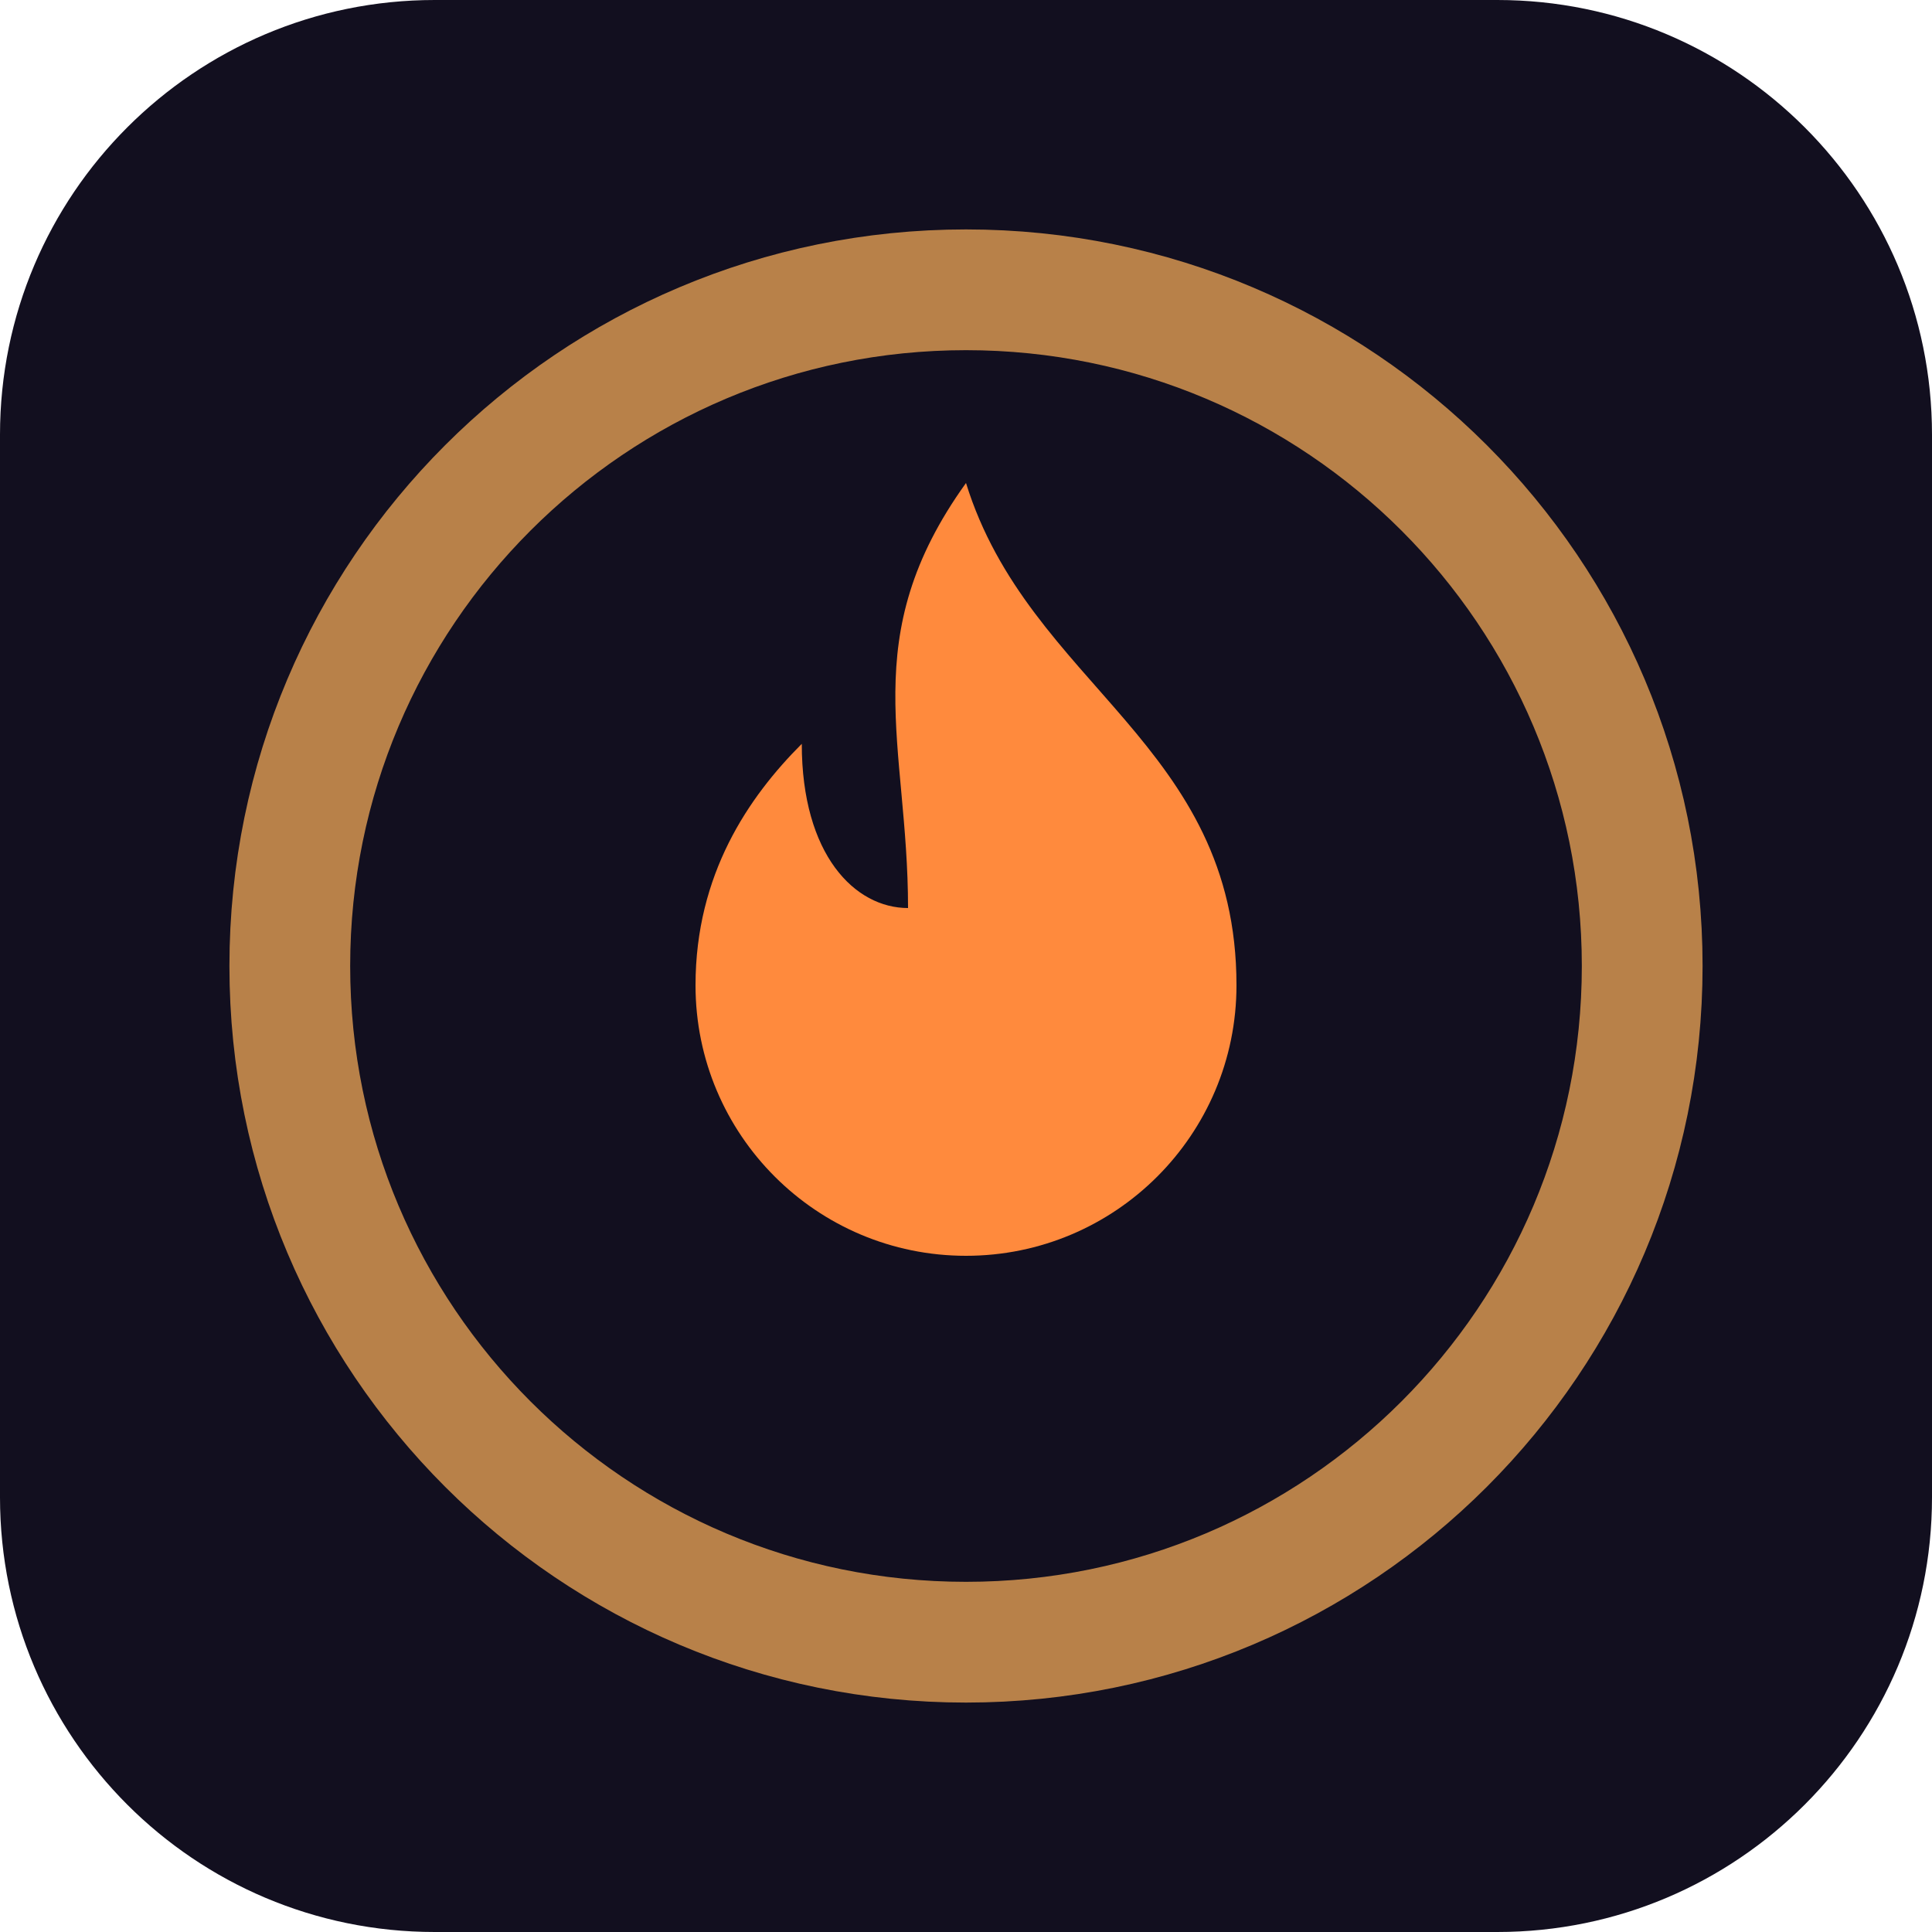
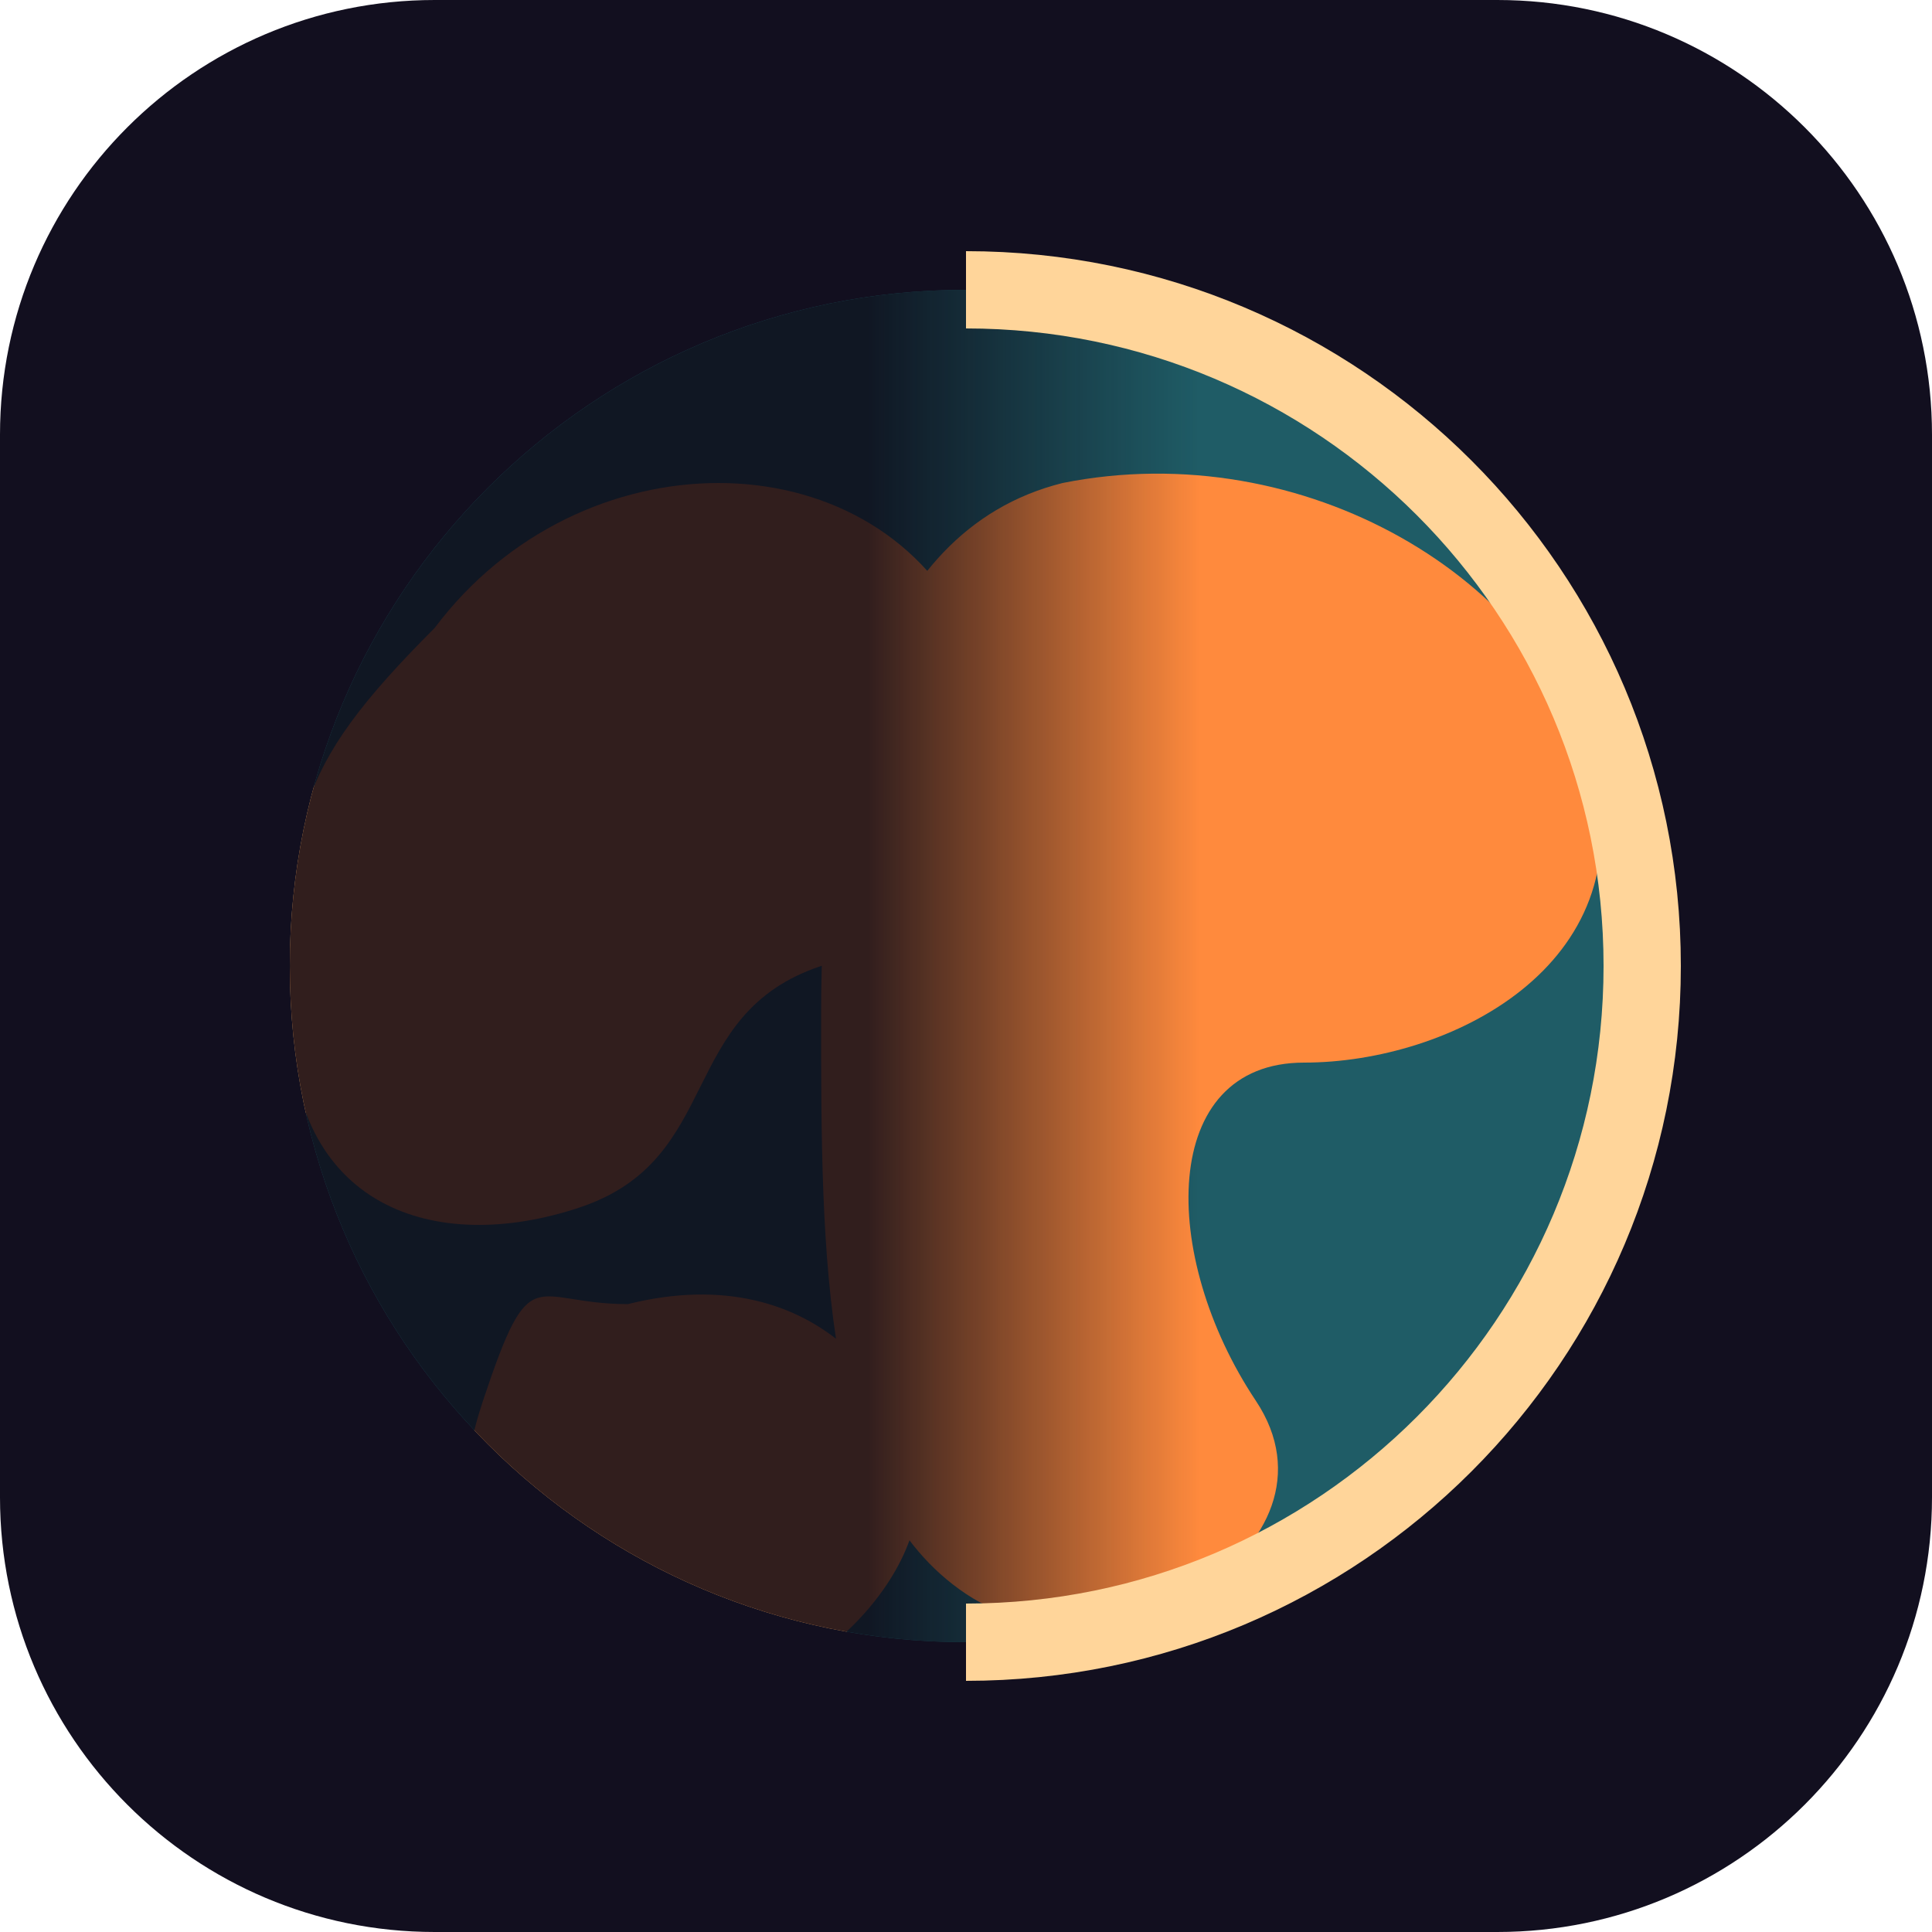
<svg xmlns="http://www.w3.org/2000/svg" viewBox="0 0 40 40">
  <rect width="40" height="40" rx="9" fill="#120f1f" />
-   <circle cx="20" cy="20" r="14" fill="none" stroke="#ffb35c" stroke-opacity="0.7" stroke-width="2.5" />
-   <path d="M20 10c1.3 4.2 5.6 5.4 5.6 10.4a5.6 5.6 0 0 1-11.2 0c0-2.3 1.1-3.9 2.2-5 0 2.3 1.1 3.4 2.2 3.4 0-3.4-1.1-5.6 1.2-8.8z" fill="#ff8a3d" />
+   <defs>
+     <clipPath id="w">
+       <circle cx="20" cy="20" r="14" />
+     </clipPath>
+     <linearGradient id="n" x1="0" x2="1">
+       <stop offset="45%" stop-color="#0d0b18" stop-opacity="0.85" />
+       <stop offset="62%" stop-color="#0d0b18" stop-opacity="0" />
+     </linearGradient>
+   </defs>
+   <g clip-path="url(#w)">
+     <rect width="40" height="40" fill="#1f5c66" />
+     <path d="M9 13c3-4 9-4 11 0s0 6-3 7-2 4-5 5-6 0-6-4 0-5 3-8zM22 10c5-1 10 2 11 6s-3 6-6 6-3 4-1 7-3 6-6 4-3-7-3-12 1-10 5-11zM13 27c4-1 6 2 6 4s-3 5-6 4-4-3-3-6 1-2 3-2z" fill="#ff8a3d" />
+     <rect width="40" height="40" fill="url(#n)" />
+   </g>
+   <path d="M20 6a14 14 0 0 1 0 28" fill="none" stroke="#ffd59a" stroke-width="1.6" />
</svg>
